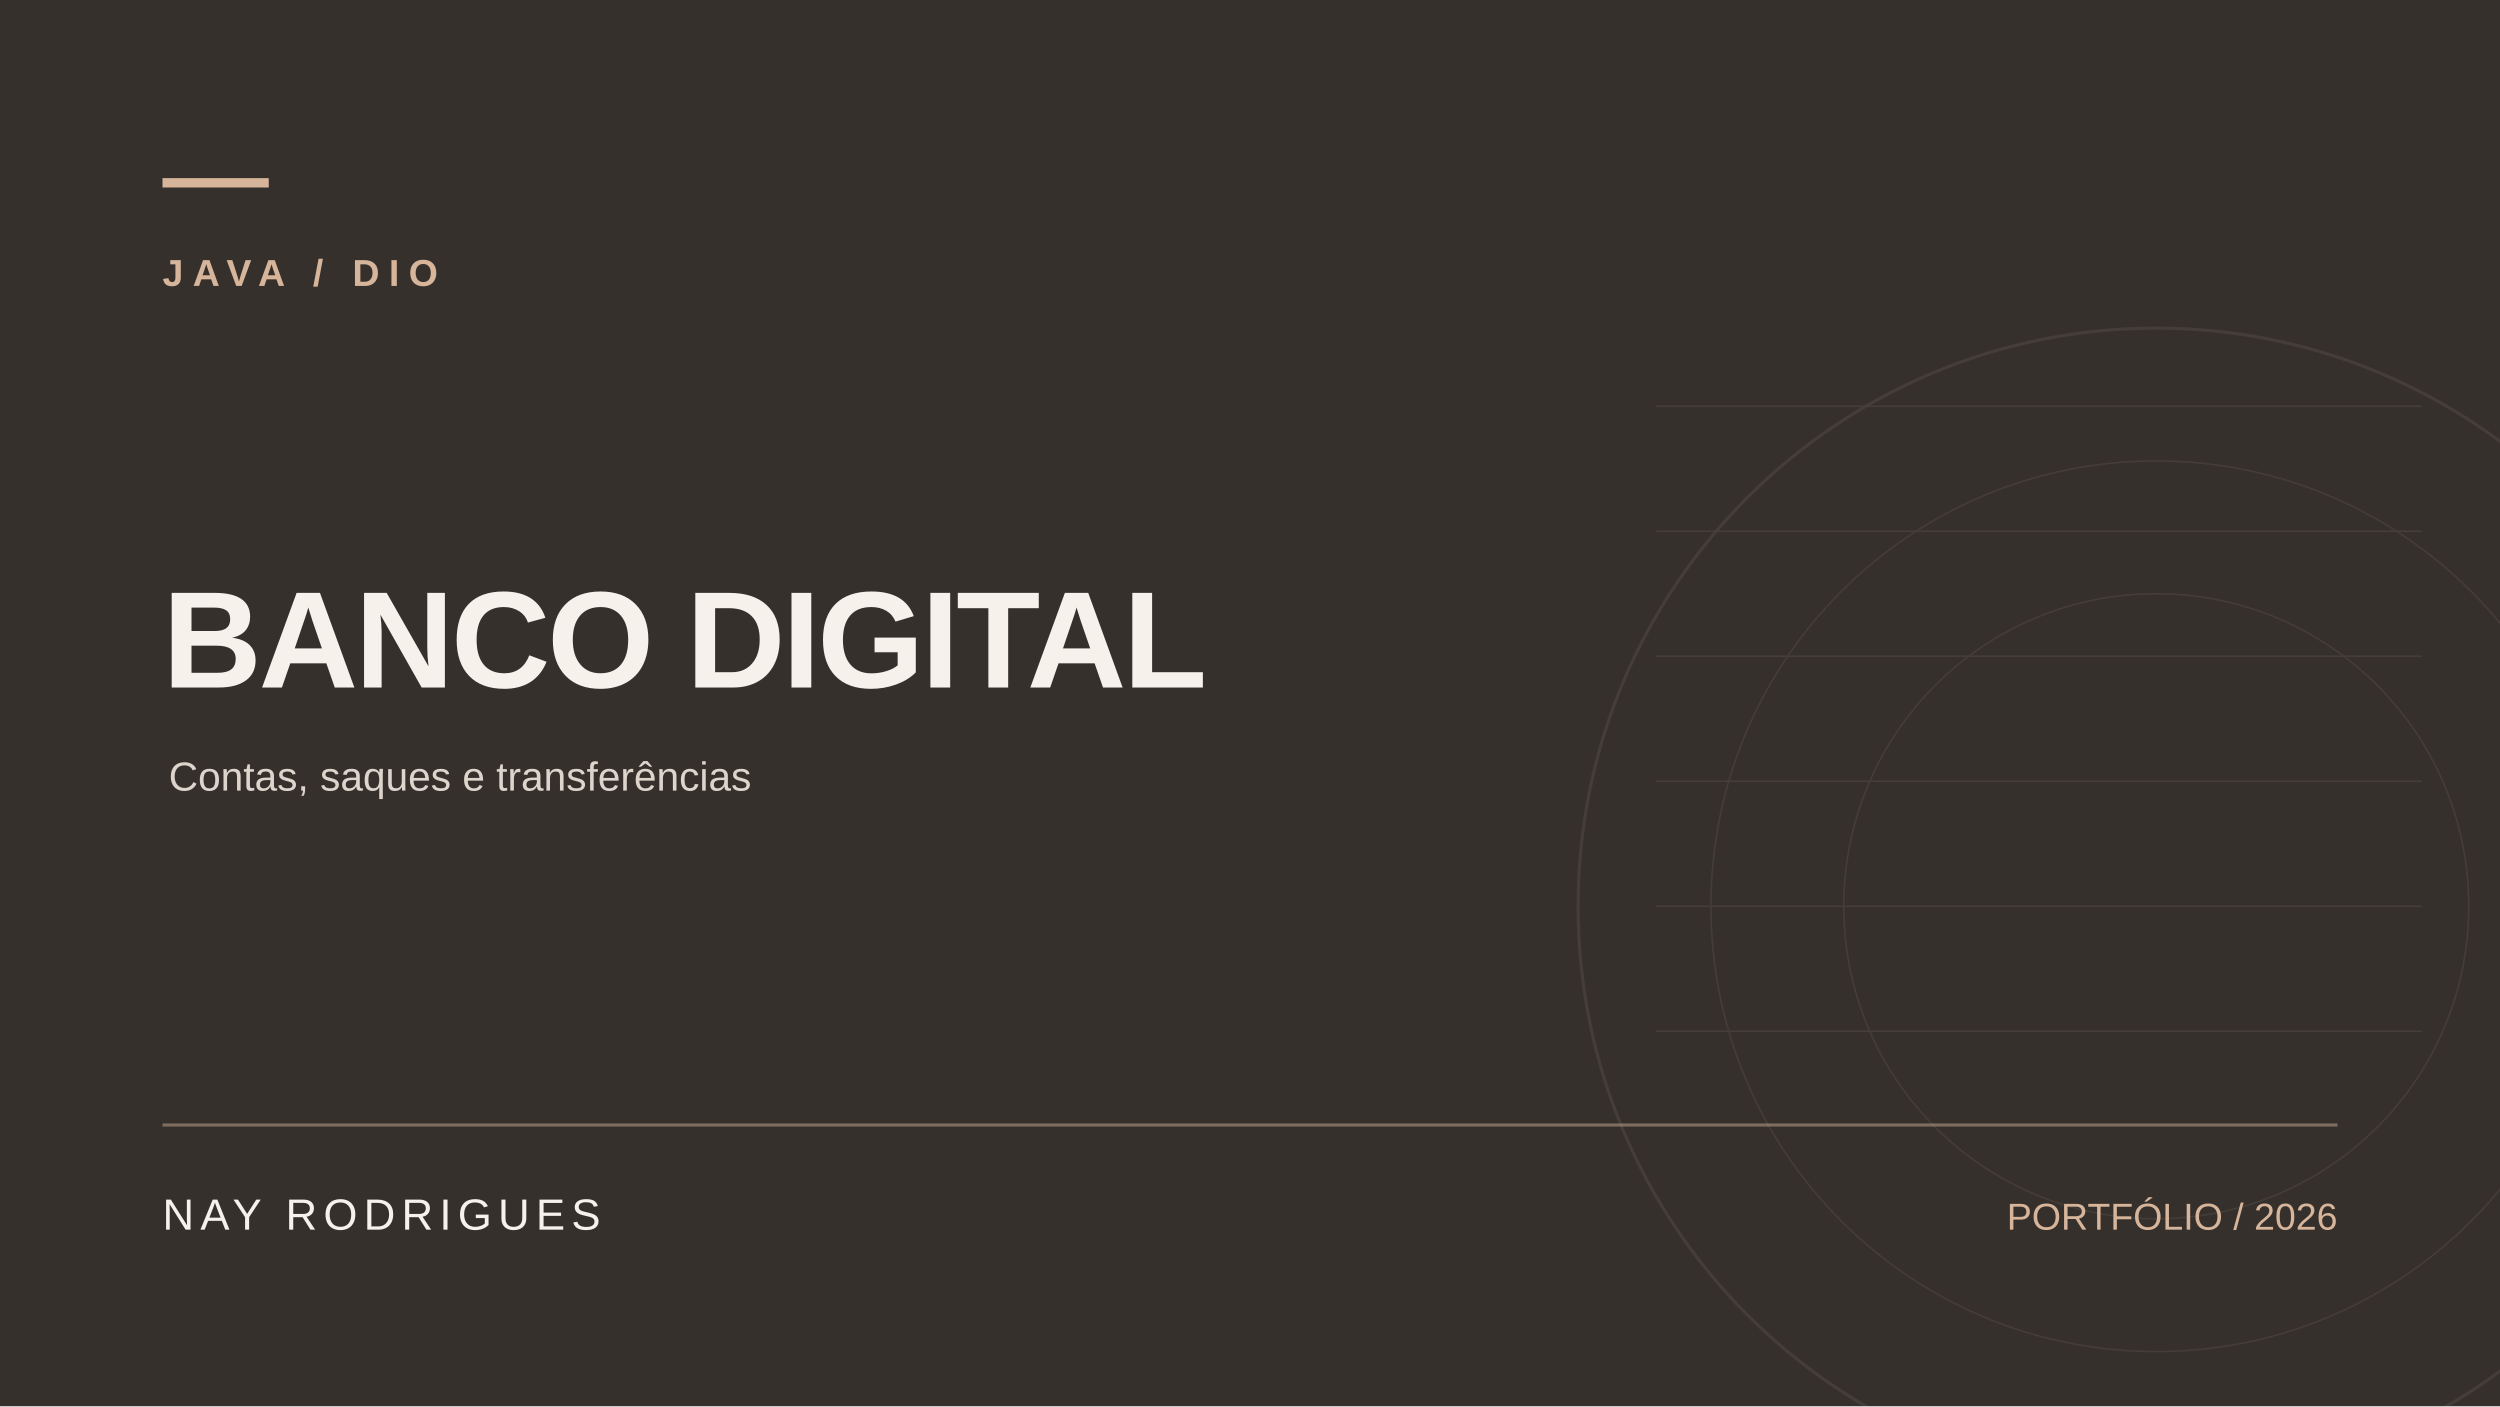
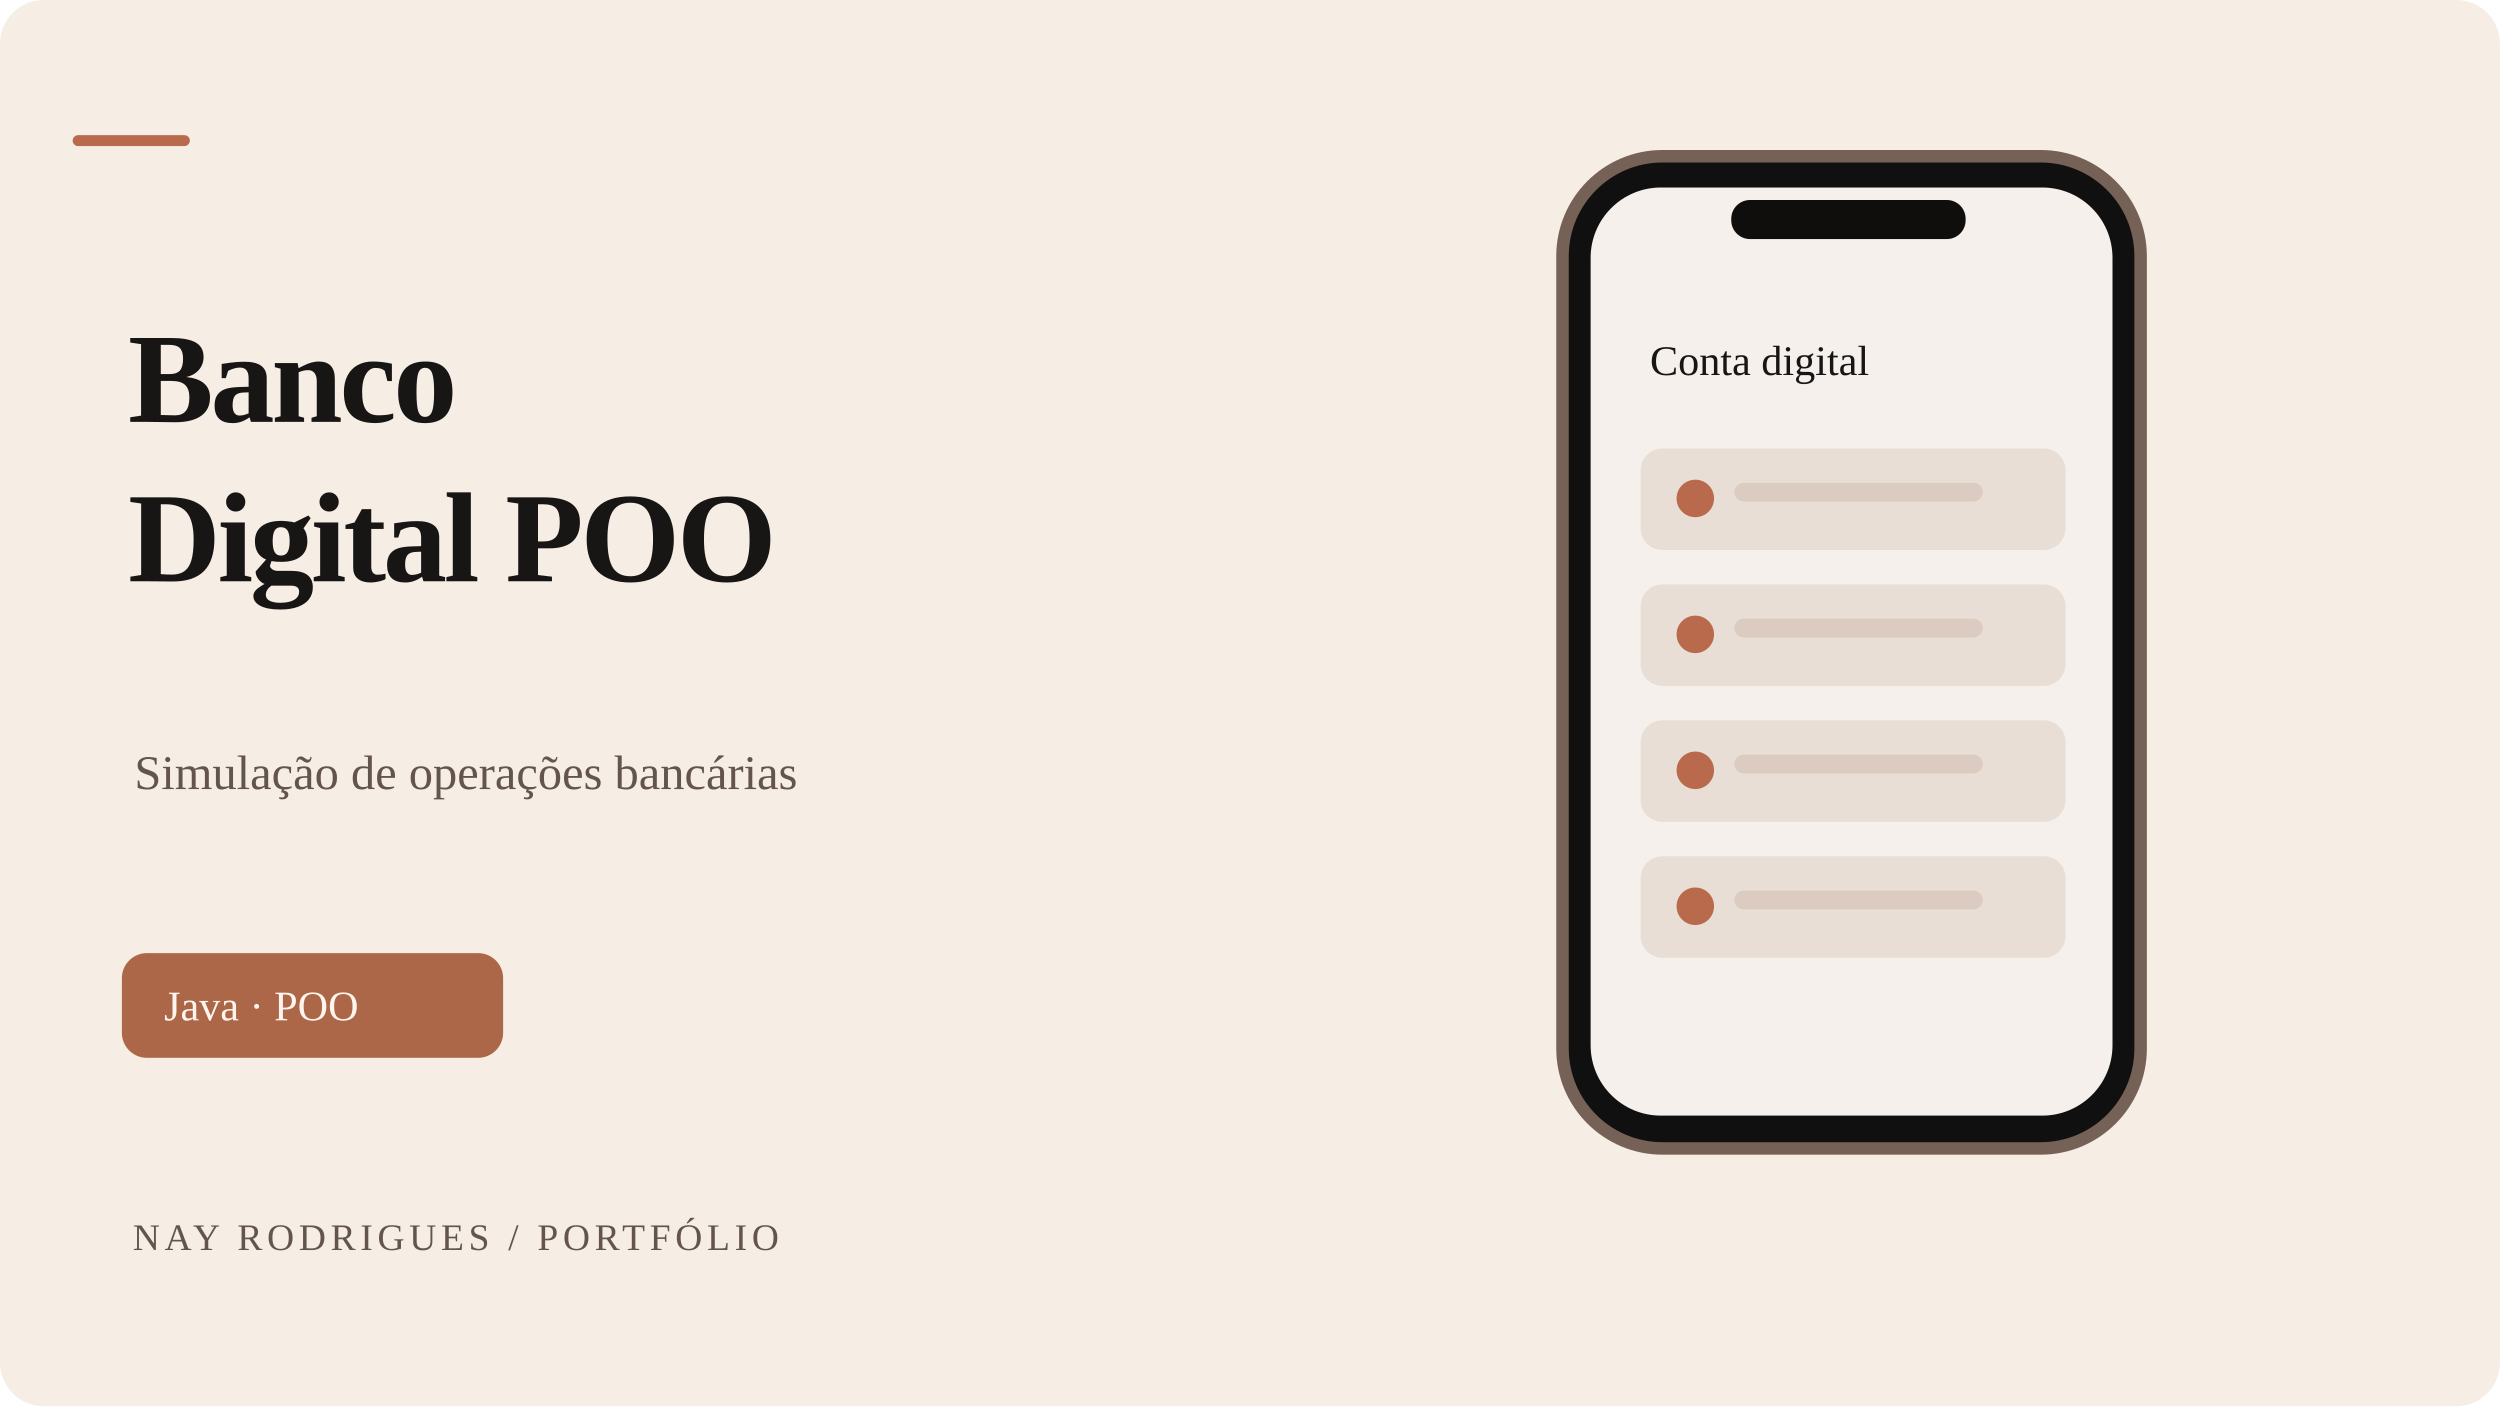
<svg xmlns="http://www.w3.org/2000/svg" width="1600" height="900" viewBox="0 0 1600 900">
-   <rect width="1600" height="900" fill="#35302C" />
-   <g opacity=".1" stroke="#D6B59B" fill="none">
-     <circle cx="1380" cy="580" r="370" stroke-width="2" />
-     <circle cx="1380" cy="580" r="285" />
-     <circle cx="1380" cy="580" r="200" />
-     <path d="M1060 260 H1550 M1060 340 H1550 M1060 420 H1550 M1060 500 H1550 M1060 580 H1550 M1060 660 H1550" />
-   </g>
-   <rect x="104" y="114" width="68" height="6" fill="#D6B59B" />
-   <text x="104" y="183" fill="#D6B59B" font-family="Arial,Helvetica,sans-serif" font-size="24" font-weight="600" letter-spacing="6">JAVA / DIO</text>
-   <text x="104" y="440" fill="#F6F1EB" font-family="Arial,Helvetica,sans-serif" font-size="88" font-weight="700" letter-spacing="-2">BANCO DIGITAL</text>
-   <text x="108" y="506" fill="#DDD4CC" font-family="Arial,Helvetica,sans-serif" font-size="26">Contas, saques e transferências</text>
-   <path d="M104 720 H1496" stroke="#D6B59B" stroke-width="2" opacity=".45" />
-   <text x="104" y="787" fill="#F6F1EB" font-family="Arial,Helvetica,sans-serif" font-size="28" letter-spacing="4">NAY RODRIGUES</text>
-   <text x="1496" y="787" text-anchor="end" fill="#D6B59B" font-family="Arial,Helvetica,sans-serif" font-size="24">PORTFÓLIO / 2026</text>
+   <rect width="1600" height="900" rx="28" fill="#F6EDE5" />
+   <path d="M50 90 H118" stroke="#B9694C" stroke-width="7" stroke-linecap="round" />
+   <text x="82" y="270" font-size="82" font-weight="700" fill="#181615" letter-spacing="-2">Banco</text>
+   <text x="82" y="372" font-size="82" font-weight="700" fill="#181615" letter-spacing="-2">Digital POO</text>
+   <text x="86" y="505" font-size="31" fill="#63544E">Simulação de operações bancárias</text>
+   <rect x="78" y="610" width="244" height="67" rx="16" fill="#AC6748" />
+   <text x="105" y="653" font-size="27" fill="#FFF4EE">Java · POO</text>
+   <text x="85" y="800" font-size="24" letter-spacing="3" fill="#63544E">NAY RODRIGUES / PORTFÓLIO</text>
+   <rect x="1000" y="100" width="370" height="635" rx="64" fill="#101010" stroke="#766156" stroke-width="8" />
+   <rect x="1018" y="120" width="334" height="594" rx="45" fill="#F5F0EB" />
+   <rect x="1108" y="128" width="150" height="25" rx="12" fill="#0F0E0D" />
+   <text x="1056" y="240" font-size="27" fill="#181615">Conta digital</text>
+   <rect x="1050" y="287" width="272" height="65" rx="14" fill="#E8DED5" />
+   <circle cx="1085" cy="319" r="12" fill="#B9694C" />
+   <rect x="1110" y="309" width="159" height="12" rx="6" fill="#DCCBC0" />
+   <rect x="1050" y="374" width="272" height="65" rx="14" fill="#E8DED5" />
+   <circle cx="1085" cy="406" r="12" fill="#B9694C" />
+   <rect x="1110" y="396" width="159" height="12" rx="6" fill="#DCCBC0" />
+   <rect x="1050" y="461" width="272" height="65" rx="14" fill="#E8DED5" />
+   <circle cx="1085" cy="493" r="12" fill="#B9694C" />
+   <rect x="1110" y="483" width="159" height="12" rx="6" fill="#DCCBC0" />
+   <rect x="1050" y="548" width="272" height="65" rx="14" fill="#E8DED5" />
+   <circle cx="1085" cy="580" r="12" fill="#B9694C" />
+   <rect x="1110" y="570" width="159" height="12" rx="6" fill="#DCCBC0" />
</svg>
